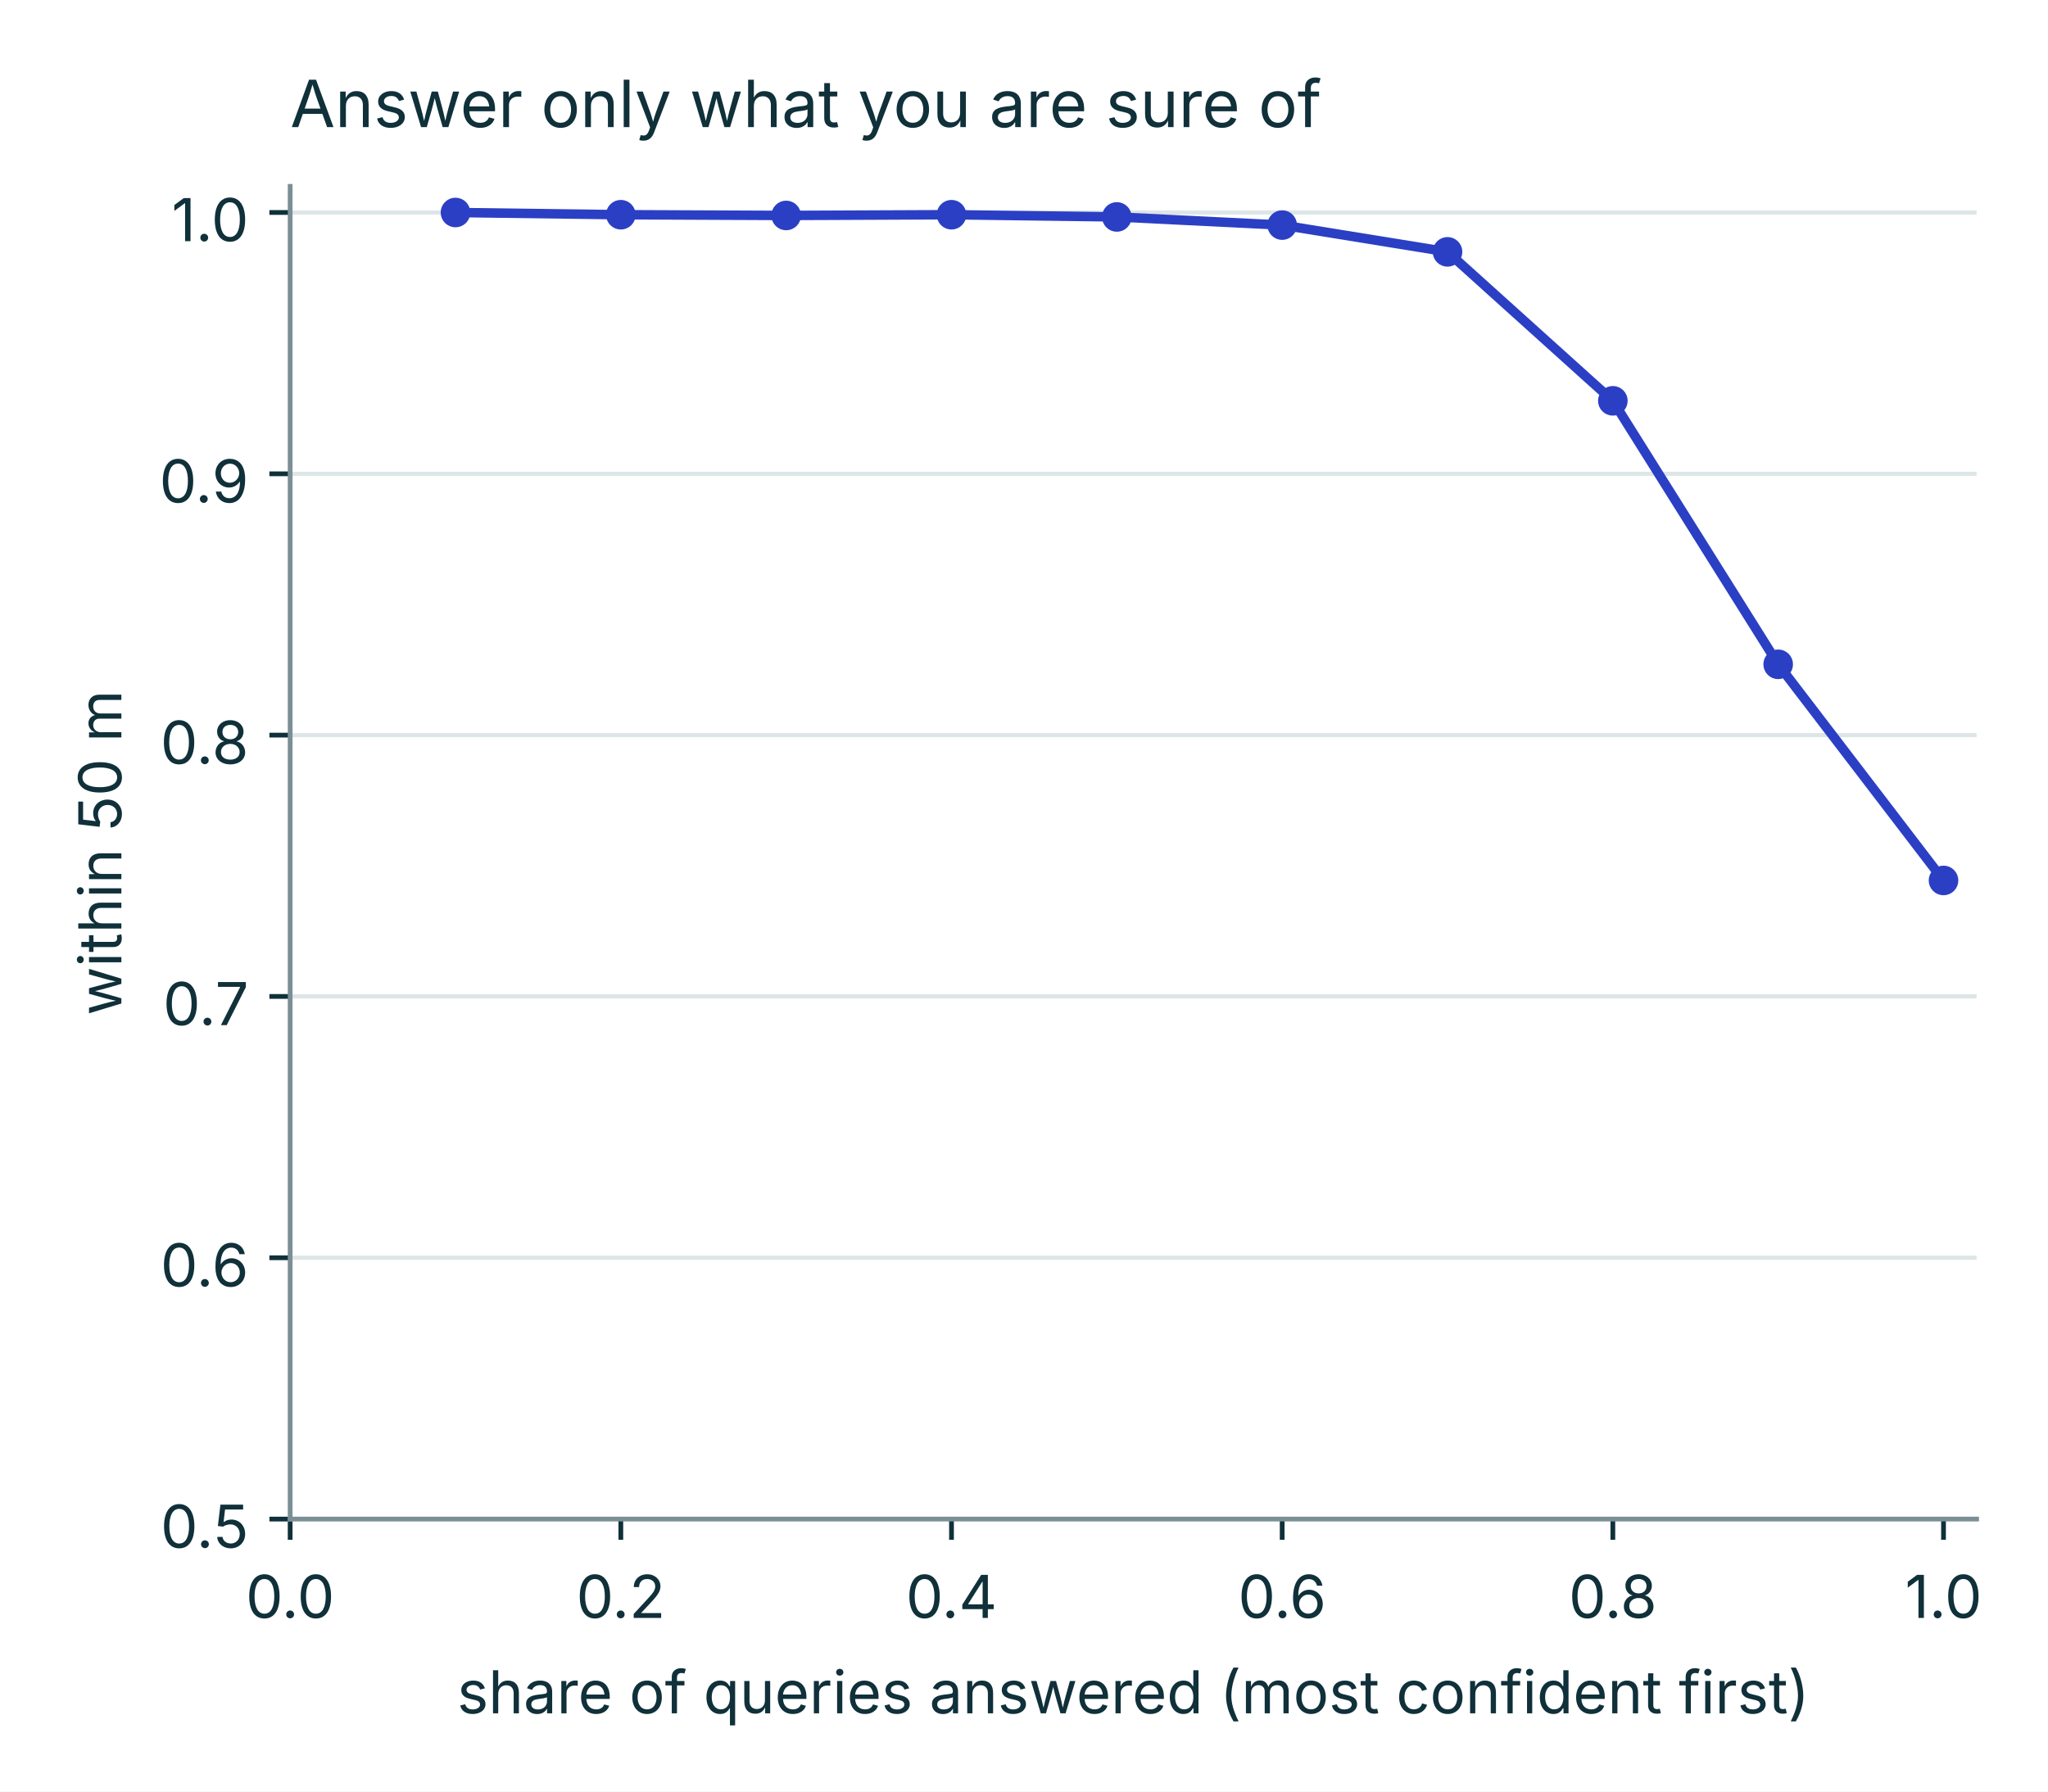
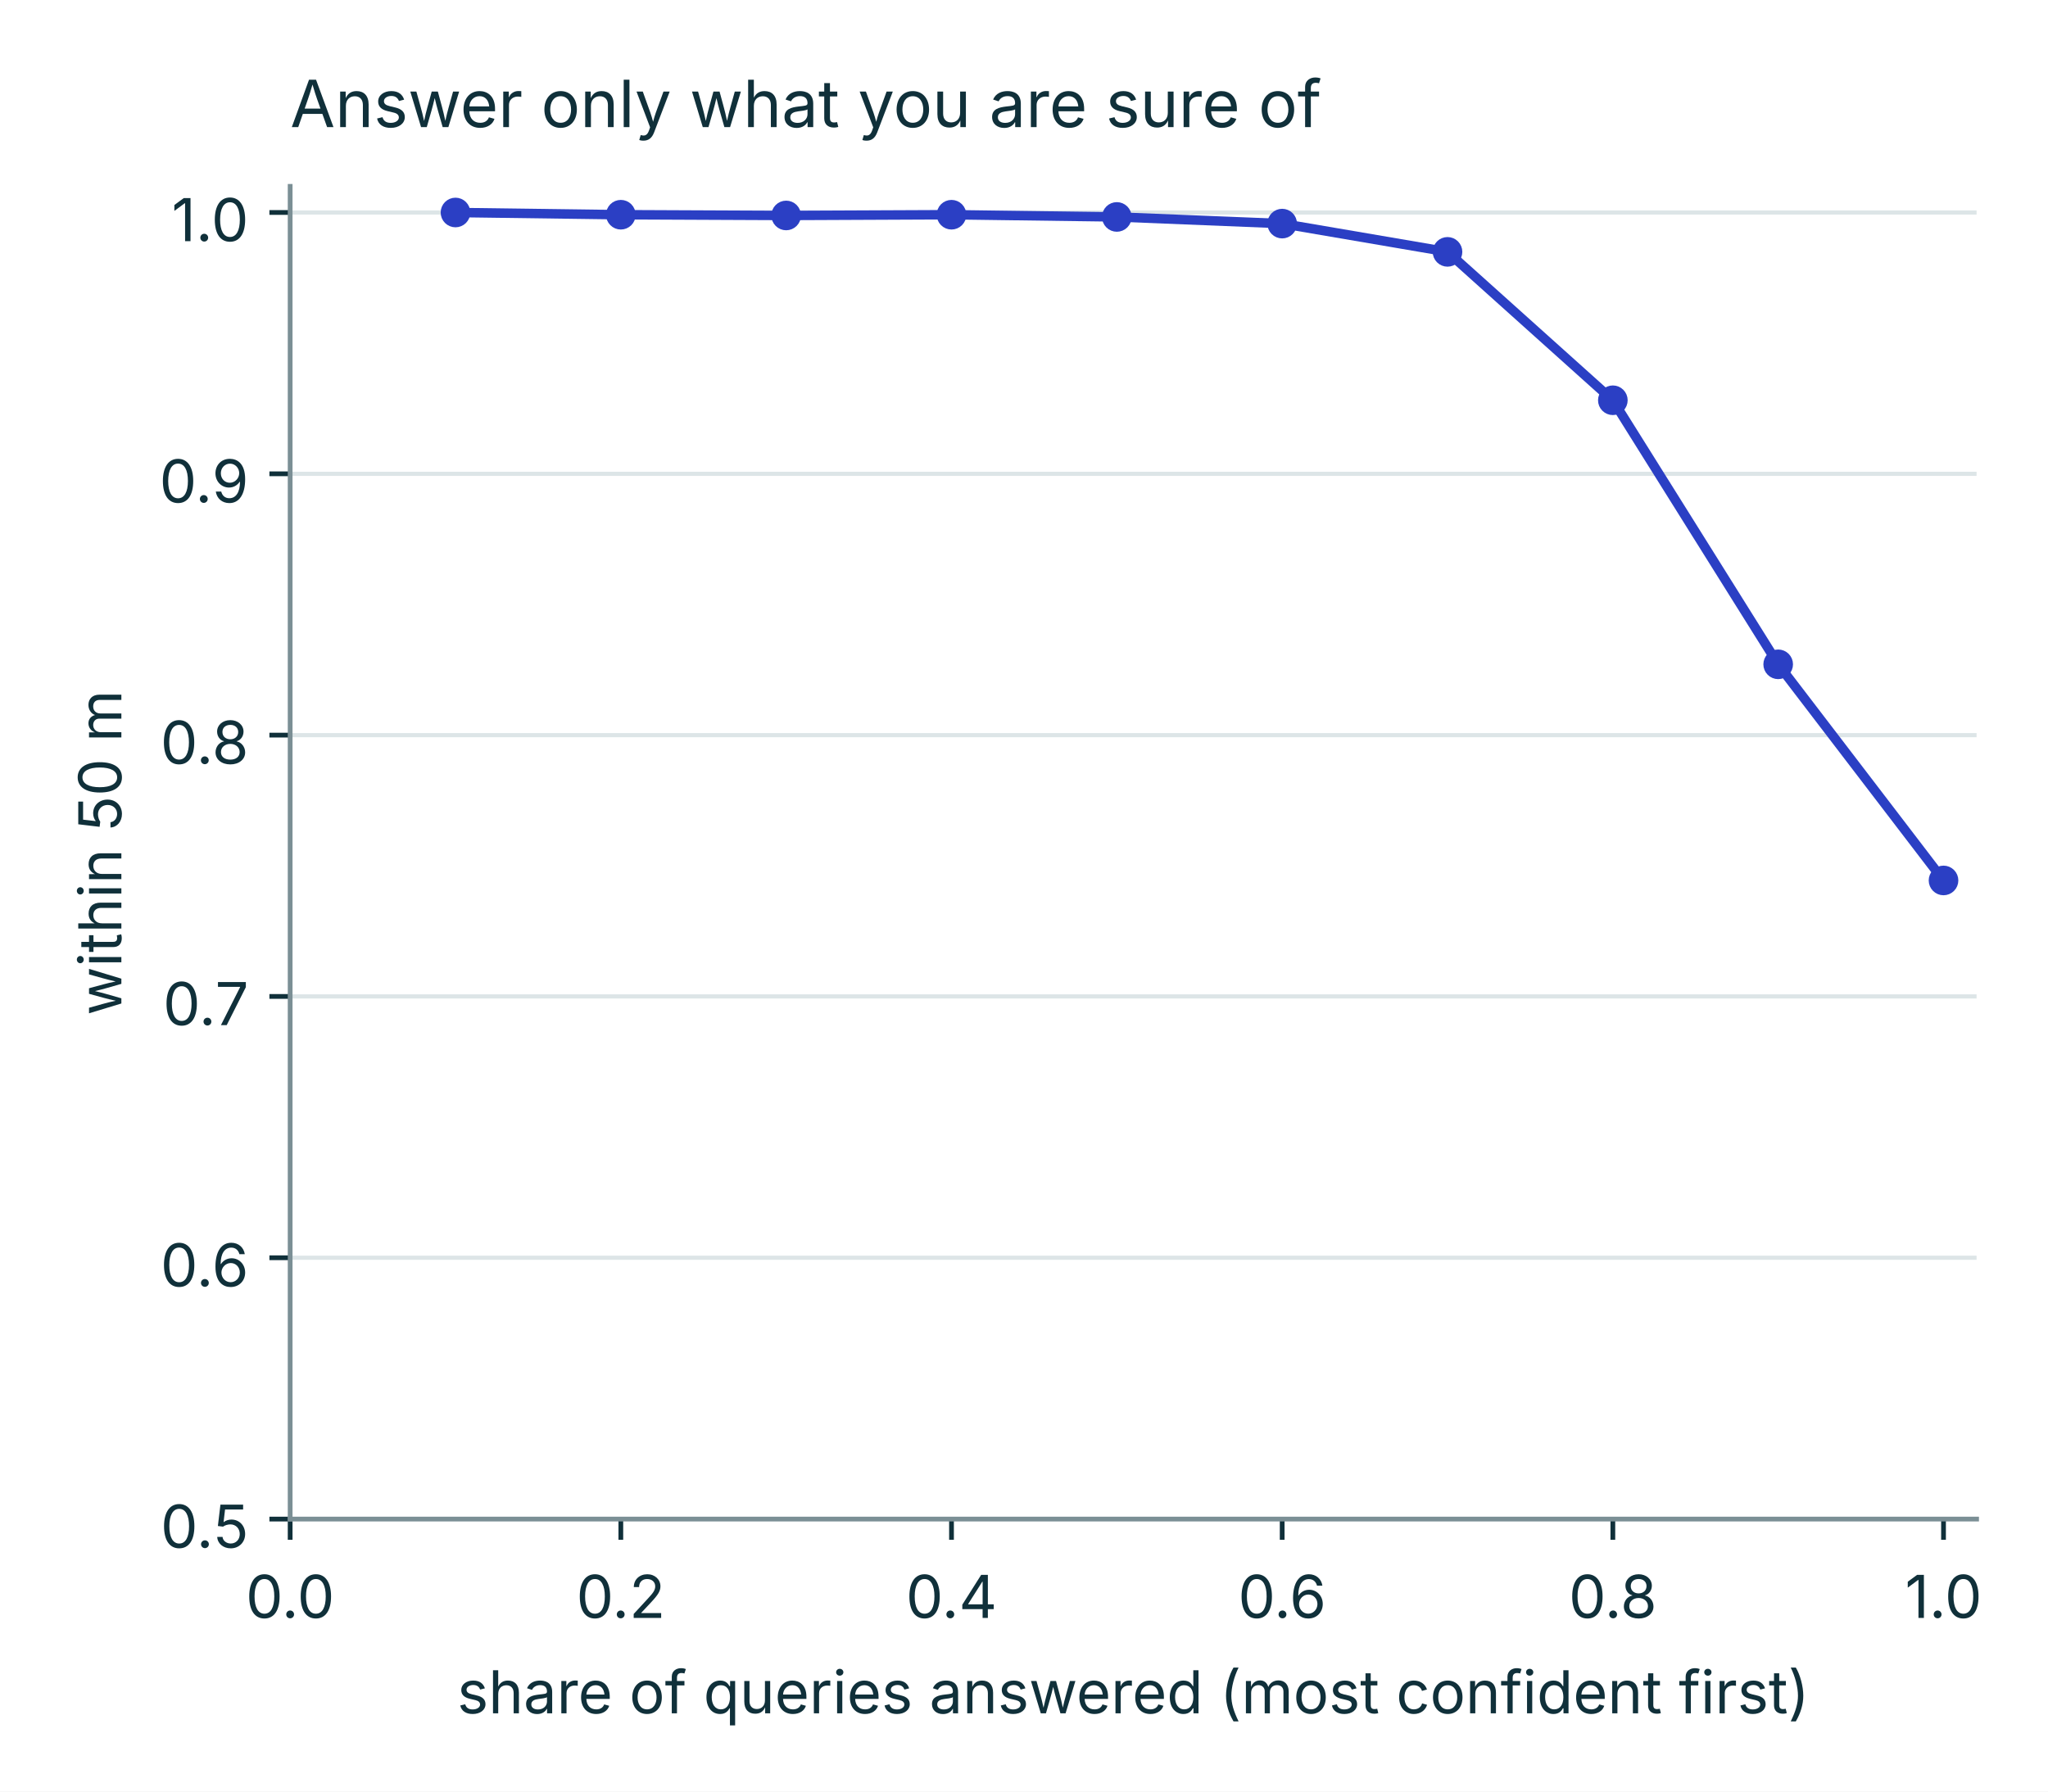
<svg xmlns="http://www.w3.org/2000/svg" xmlns:xlink="http://www.w3.org/1999/xlink" width="345.6pt" height="302.4pt" viewBox="0 0 345.6 302.4" version="1.1">
  <defs>
    <style type="text/css">*{stroke-linejoin: round; stroke-linecap: butt}</style>
  </defs>
  <g id="figure_1">
    <g id="patch_1">
      <path d="M 0 302.4  L 345.6 302.4  L 345.6 0  L 0 0  z " style="fill: #ffffff" />
    </g>
    <g id="axes_1">
      <g id="patch_2">
        <path d="M 48.963 256.401  L 333.549 256.401  L 333.549 31.456  L 48.963 31.456  z " style="fill: #ffffff" />
      </g>
      <g id="matplotlib.axis_1">
        <g id="xtick_1">
          <g id="line2d_1">
            <defs>
-               <path id="m49778db057" d="M 0 0  L 0 3.5  " style="stroke: #10303a; stroke-width: 0.8" />
+               <path id="mc2e35ddd1a" d="M 0 0  L 0 3.5  " style="stroke: #10303a; stroke-width: 0.8" />
            </defs>
            <g>
-               <use xlink:href="#m49778db057" x="48.963" y="256.401" style="fill: #10303a; stroke: #10303a; stroke-width: 0.8" />
+               <use xlink:href="#mc2e35ddd1a" x="48.963" y="256.401" style="fill: #10303a; stroke: #10303a; stroke-width: 0.8" />
            </g>
          </g>
          <g id="text_1">
            <g style="fill: #10303a" transform="translate(41.46648 273.0883) scale(0.1 -0.1)">
              <defs>
                <path id="Inter-Regular-53f" d="M 2019 -63  C 3059 -63 3656 809 3656 2325  C 3656 3834 3050 4719 2019 4719  C 988 4719 381 3834 381 2325  C 381 806 981 -63 2019 -63  z M 2019 456  C 1338 456 953 1144 953 2325  C 953 3509 1338 4203 2019 4203  C 2700 4203 3084 3513 3084 2325  C 3084 1144 2700 456 2019 456  z " transform="scale(0.015625)" />
                <path id="Inter-Regular-5e0" d="M 922 -41  C 1156 -41 1344 147 1344 381  C 1344 616 1156 803 922 803  C 688 803 500 616 500 381  C 500 147 688 -41 922 -41  z " transform="scale(0.015625)" />
              </defs>
              <use xlink:href="#Inter-Regular-53f" />
              <use xlink:href="#Inter-Regular-5e0" transform="translate(60.5625 0)" />
              <use xlink:href="#Inter-Regular-53f" transform="translate(86.84375 0)" />
            </g>
          </g>
        </g>
        <g id="xtick_2">
          <g id="line2d_2">
            <g>
-               <use xlink:href="#m49778db057" x="104.765" y="256.401" style="fill: #10303a; stroke: #10303a; stroke-width: 0.8" />
+               <use xlink:href="#mc2e35ddd1a" x="104.765" y="256.401" style="fill: #10303a; stroke: #10303a; stroke-width: 0.8" />
            </g>
          </g>
          <g id="text_2">
            <g style="fill: #10303a" transform="translate(97.24655 273.0883) scale(0.1 -0.1)">
              <defs>
                <path id="Inter-Regular-541" d="M 481 0  L 3447 0  L 3447 522  L 1300 522  L 1300 559  L 2319 1644  C 3141 2519 3369 2916 3369 3419  C 3369 4147 2778 4719 1947 4719  C 1119 4719 494 4159 494 3334  L 1063 3334  C 1063 3859 1400 4203 1931 4203  C 2428 4203 2806 3900 2806 3413  C 2806 2984 2544 2666 2028 2106  L 481 428  L 481 0  z " transform="scale(0.015625)" />
              </defs>
              <use xlink:href="#Inter-Regular-53f" />
              <use xlink:href="#Inter-Regular-5e0" transform="translate(60.5625 0)" />
              <use xlink:href="#Inter-Regular-541" transform="translate(89.375 0)" />
            </g>
          </g>
        </g>
        <g id="xtick_3">
          <g id="line2d_3">
            <g>
-               <use xlink:href="#m49778db057" x="160.566" y="256.401" style="fill: #10303a; stroke: #10303a; stroke-width: 0.8" />
+               <use xlink:href="#mc2e35ddd1a" x="160.566" y="256.401" style="fill: #10303a; stroke: #10303a; stroke-width: 0.8" />
            </g>
          </g>
          <g id="text_3">
            <g style="fill: #10303a" transform="translate(152.8672 273.0883) scale(0.1 -0.1)">
              <defs>
                <path id="Inter-Regular-544" d="M 375 947  L 2566 947  L 2566 0  L 3134 0  L 3134 947  L 3766 947  L 3766 1469  L 3134 1469  L 3134 4656  L 2413 4656  L 375 1431  L 375 947  z M 2569 1469  L 1009 1469  L 1009 1506  L 2531 3913  L 2569 3913  L 2569 1469  z " transform="scale(0.015625)" />
              </defs>
              <use xlink:href="#Inter-Regular-53f" />
              <use xlink:href="#Inter-Regular-5e0" transform="translate(60.5625 0)" />
              <use xlink:href="#Inter-Regular-544" transform="translate(89.375 0)" />
            </g>
          </g>
        </g>
        <g id="xtick_4">
          <g id="line2d_4">
            <g>
-               <use xlink:href="#m49778db057" x="216.367" y="256.401" style="fill: #10303a; stroke: #10303a; stroke-width: 0.8" />
+               <use xlink:href="#mc2e35ddd1a" x="216.367" y="256.401" style="fill: #10303a; stroke: #10303a; stroke-width: 0.8" />
            </g>
          </g>
          <g id="text_4">
            <g style="fill: #10303a" transform="translate(208.9239 273.0883) scale(0.1 -0.1)">
              <defs>
                <path id="Inter-Regular-547" d="M 2019 -63  C 2969 -63 3588 634 3588 1503  C 3588 2403 2925 3044 2128 3044  C 1644 3044 1231 2813 981 2425  L 944 2425  C 944 3544 1375 4194 2091 4194  C 2575 4194 2866 3888 2969 3484  L 3550 3484  C 3438 4216 2872 4719 2091 4719  C 1034 4719 381 3788 381 2150  C 381 434 1241 -63 2019 -63  z M 2019 459  C 1447 459 1028 947 1028 1497  C 1028 2041 1469 2528 2034 2528  C 2597 2528 3013 2072 3013 1503  C 3013 922 2578 459 2019 459  z " transform="scale(0.015625)" />
              </defs>
              <use xlink:href="#Inter-Regular-53f" />
              <use xlink:href="#Inter-Regular-5e0" transform="translate(60.5625 0)" />
              <use xlink:href="#Inter-Regular-547" transform="translate(86.84375 0)" />
            </g>
          </g>
        </g>
        <g id="xtick_5">
          <g id="line2d_5">
            <g>
-               <use xlink:href="#m49778db057" x="272.168" y="256.401" style="fill: #10303a; stroke: #10303a; stroke-width: 0.8" />
+               <use xlink:href="#mc2e35ddd1a" x="272.168" y="256.401" style="fill: #10303a; stroke: #10303a; stroke-width: 0.8" />
            </g>
          </g>
          <g id="text_5">
            <g style="fill: #10303a" transform="translate(264.7188 273.0883) scale(0.1 -0.1)">
              <defs>
                <path id="Inter-Regular-549" d="M 1978 -63  C 2916 -63 3578 478 3578 1238  C 3578 1825 3175 2325 2669 2419  L 2669 2444  C 3109 2559 3403 2988 3403 3481  C 3403 4191 2794 4719 1978 4719  C 1150 4719 550 4191 550 3481  C 550 2988 838 2559 1291 2444  L 1291 2419  C 769 2325 381 1825 381 1238  C 381 478 1031 -63 1978 -63  z M 1978 453  C 1350 453 966 775 966 1269  C 966 1784 1391 2153 1978 2153  C 2553 2153 2984 1784 2984 1269  C 2984 775 2594 453 1978 453  z M 1978 2650  C 1475 2650 1125 2966 1125 3438  C 1125 3903 1463 4206 1978 4206  C 2484 4206 2828 3903 2828 3438  C 2828 2966 2469 2650 1978 2650  z " transform="scale(0.015625)" />
              </defs>
              <use xlink:href="#Inter-Regular-53f" />
              <use xlink:href="#Inter-Regular-5e0" transform="translate(60.5625 0)" />
              <use xlink:href="#Inter-Regular-549" transform="translate(87.125 0)" />
            </g>
          </g>
        </g>
        <g id="xtick_6">
          <g id="line2d_6">
            <g>
-               <use xlink:href="#m49778db057" x="327.969" y="256.401" style="fill: #10303a; stroke: #10303a; stroke-width: 0.8" />
+               <use xlink:href="#mc2e35ddd1a" x="327.969" y="256.401" style="fill: #10303a; stroke: #10303a; stroke-width: 0.8" />
            </g>
          </g>
          <g id="text_6">
            <g style="fill: #10303a" transform="translate(321.4668 273.0883) scale(0.1 -0.1)">
              <defs>
                <path id="Inter-Regular-540" d="M 2041 4656  L 1313 4656  L 300 3909  L 300 3272  L 1425 4106  L 1456 4106  L 1456 0  L 2041 0  L 2041 4656  z " transform="scale(0.015625)" />
              </defs>
              <use xlink:href="#Inter-Regular-540" />
              <use xlink:href="#Inter-Regular-5e0" transform="translate(40.67188 0)" />
              <use xlink:href="#Inter-Regular-53f" transform="translate(66.95312 0)" />
            </g>
          </g>
        </g>
        <g id="text_7">
          <g style="fill: #10303a" transform="translate(77.14616 289.1879) scale(0.1 -0.1)">
            <defs>
              <path id="Inter-Regular-369" d="M 1681 -75  C 2500 -75 3059 372 3059 984  C 3059 1463 2763 1778 2128 1928  L 1600 2053  C 1191 2150 1013 2294 1013 2553  C 1013 2844 1325 3059 1741 3059  C 2191 3059 2388 2816 2484 2566  L 2994 2697  C 2834 3188 2456 3538 1738 3538  C 994 3538 444 3119 444 2519  C 444 2028 747 1716 1381 1566  L 1963 1428  C 2306 1347 2475 1188 2475 947  C 2475 659 2163 419 1675 419  C 1256 419 972 591 872 975  L 338 847  C 463 244 963 -75 1681 -75  z " transform="scale(0.015625)" />
              <path id="Inter-Regular-29f" d="M 1056 2094  C 1056 2691 1434 3031 1938 3031  C 2425 3031 2725 2709 2725 2172  L 2725 0  L 3291 0  L 3291 2219  C 3291 3103 2813 3538 2106 3538  C 1650 3538 1284 3353 1056 2888  L 1056 4656  L 494 4656  L 494 0  L 1056 0  L 1056 2094  z " transform="scale(0.015625)" />
              <path id="Inter-Regular-1fc" d="M 1472 -81  C 2063 -81 2391 228 2509 475  L 2547 475  L 2547 0  L 3100 0  L 3100 2303  C 3100 3394 2259 3538 1791 3538  C 1250 3538 650 3344 381 2709  L 922 2531  C 1031 2775 1303 3044 1806 3044  C 2291 3044 2538 2794 2538 2359  L 2538 2341  C 2538 2081 2263 2100 1641 2022  C 994 1941 281 1794 281 994  C 281 306 809 -81 1472 -81  z M 1569 416  C 1150 416 847 603 847 966  C 847 1363 1206 1494 1616 1547  C 1831 1575 2444 1638 2538 1747  L 2538 1263  C 2538 834 2191 416 1569 416  z " transform="scale(0.015625)" />
              <path id="Inter-Regular-356" d="M 494 0  L 1056 0  L 1056 2188  C 1056 2659 1425 3000 1928 3000  C 2078 3000 2231 2975 2266 2969  L 2266 3534  C 2200 3538 2063 3544 1981 3544  C 1566 3544 1203 3309 1075 2956  L 1038 2956  L 1038 3494  L 494 3494  L 494 0  z " transform="scale(0.015625)" />
              <path id="Inter-Regular-267" d="M 1963 -75  C 2678 -75 3200 284 3363 813  L 2819 963  C 2688 606 2378 425 1966 425  C 1347 425 922 825 894 1556  L 3419 1556  L 3419 1791  C 3419 3081 2638 3538 1897 3538  C 944 3538 325 2791 325 1719  C 325 644 950 -75 1963 -75  z M 897 2031  C 931 2566 1297 3038 1897 3038  C 2472 3038 2794 2625 2847 2031  L 897 2031  z " transform="scale(0.015625)" />
              <path id="Inter-Regular-6eb" transform="scale(0.015625)" />
              <path id="Inter-Regular-318" d="M 1916 -75  C 2869 -75 3513 647 3513 1725  C 3513 2819 2869 3538 1916 3538  C 966 3538 325 2819 325 1725  C 325 647 966 -75 1916 -75  z M 1916 428  C 1219 428 897 1038 897 1725  C 897 2422 1219 3034 1916 3034  C 2622 3034 2944 2419 2944 1725  C 2944 1038 2622 428 1916 428  z " transform="scale(0.015625)" />
              <path id="Inter-Regular-288" d="M 2119 3494  L 1313 3494  L 1313 3834  C 1313 4172 1463 4353 1809 4353  C 1966 4353 2053 4319 2113 4300  L 2269 4781  C 2184 4819 2009 4875 1744 4875  C 1234 4875 750 4566 750 3959  L 750 3494  L 63 3494  L 63 3013  L 750 3013  L 750 0  L 1313 0  L 1313 3013  L 2119 3013  L 2119 3494  z " transform="scale(0.015625)" />
              <path id="Inter-Regular-353" d="M 3425 -1306  L 3425 3494  L 2881 3494  L 2881 2934  L 2819 2934  C 2703 3119 2488 3538 1806 3538  C 934 3538 325 2844 325 1738  C 325 625 931 -75 1803 -75  C 2469 -75 2703 347 2819 541  L 2863 541  L 2863 -1306  L 3425 -1306  z M 1888 428  C 1234 428 897 1009 897 1744  C 897 2469 1225 3034 1888 3034  C 2531 3034 2869 2516 2869 1744  C 2869 966 2522 428 1888 428  z " transform="scale(0.015625)" />
              <path id="Inter-Regular-395" d="M 1678 -44  C 2138 -44 2519 144 2747 653  L 2747 0  L 3291 0  L 3291 3494  L 2725 3494  L 2725 1400  C 2725 803 2347 463 1847 463  C 1359 463 1056 784 1056 1322  L 1056 3494  L 494 3494  L 494 1275  C 494 391 972 -44 1678 -44  z " transform="scale(0.015625)" />
              <path id="Inter-Regular-2b2" d="M 494 0  L 1056 0  L 1056 3494  L 494 3494  L 494 0  z M 778 4066  C 994 4066 1172 4231 1172 4438  C 1172 4644 994 4809 778 4809  C 566 4809 388 4644 388 4438  C 388 4231 566 4066 778 4066  z " transform="scale(0.015625)" />
              <path id="Inter-Regular-307" d="M 1056 2094  C 1056 2691 1434 3031 1938 3031  C 2425 3031 2725 2709 2725 2172  L 2725 0  L 3288 0  L 3288 2219  C 3288 3103 2813 3538 2106 3538  C 1638 3538 1263 3341 1038 2847  L 1034 3494  L 494 3494  L 494 0  L 1056 0  L 1056 2094  z " transform="scale(0.015625)" />
              <path id="Inter-Regular-3da" d="M 1278 0  L 1838 0  L 2291 1581  C 2403 1972 2513 2409 2619 2853  C 2725 2406 2831 1981 2947 1581  L 3400 0  L 3959 0  L 5019 3494  L 4422 3494  L 3997 1969  C 3891 1588 3775 1147 3659 613  C 3550 1153 3438 1597 3338 1969  L 2925 3494  L 2325 3494  L 1906 1969  C 1800 1581 1688 1134 1575 603  C 1459 1159 1341 1603 1241 1969  L 816 3494  L 219 3494  L 1278 0  z " transform="scale(0.015625)" />
              <path id="Inter-Regular-256" d="M 1803 -75  C 2469 -75 2703 347 2819 541  L 2881 541  L 2881 0  L 3425 0  L 3425 4656  L 2863 4656  L 2863 2934  L 2819 2934  C 2703 3119 2488 3538 1806 3538  C 934 3538 325 2844 325 1738  C 325 625 931 -75 1803 -75  z M 1888 428  C 1234 428 897 1009 897 1744  C 897 2469 1225 3034 1888 3034  C 2531 3034 2869 2516 2869 1744  C 2869 966 2522 428 1888 428  z " transform="scale(0.015625)" />
              <path id="Inter-Regular-59f" d="M 681 1897  C 681 984 956 31 1488 -872  L 2034 -872  C 1497 238 1253 1069 1253 1897  C 1253 2809 1550 3956 2034 4941  L 1488 4941  C 1019 4169 681 2913 681 1897  z " transform="scale(0.015625)" />
              <path id="Inter-Regular-300" d="M 494 0  L 1056 0  L 1056 2200  C 1056 2756 1428 3044 1838 3044  C 2231 3044 2522 2784 2522 2397  L 2522 0  L 3084 0  L 3084 2281  C 3084 2722 3372 3044 3844 3044  C 4219 3044 4547 2844 4547 2341  L 4547 0  L 5113 0  L 5113 2356  C 5113 3166 4619 3556 4013 3556  C 3506 3556 3078 3284 2913 2844  C 2788 3275 2481 3556 2022 3556  C 1609 3556 1216 3325 1044 2853  L 1041 3494  L 494 3494  L 494 0  z " transform="scale(0.015625)" />
              <path id="Inter-Regular-37b" d="M 1869 3494  L 1150 3494  L 1150 4325  L 588 4325  L 588 3494  L 63 3494  L 63 3013  L 588 3013  L 588 863  C 588 291 944 -44 1547 -44  C 1691 -44 1850 -22 1966 19  L 1850 494  C 1756 475 1634 456 1563 456  C 1266 456 1150 594 1150 906  L 1150 3013  L 1869 3013  L 1869 3494  z " transform="scale(0.015625)" />
              <path id="Inter-Regular-24b" d="M 1916 -75  C 2600 -75 3156 297 3344 919  L 2806 1072  C 2703 694 2384 428 1916 428  C 1219 428 897 1038 897 1725  C 897 2422 1219 3034 1916 3034  C 2375 3034 2688 2778 2791 2419  L 3331 2572  C 3141 3181 2591 3538 1916 3538  C 966 3538 325 2819 325 1725  C 325 647 966 -75 1916 -75  z " transform="scale(0.015625)" />
              <path id="Inter-Regular-5a0" d="M 300 -872  L 847 -872  C 1369 16 1653 969 1653 1897  C 1653 2909 1316 4172 847 4941  L 300 4941  C 784 3956 1081 2809 1081 1897  C 1081 1094 853 269 300 -872  z " transform="scale(0.015625)" />
            </defs>
            <use xlink:href="#Inter-Regular-369" />
            <use xlink:href="#Inter-Regular-29f" transform="translate(52.78125 0)" />
            <use xlink:href="#Inter-Regular-1fc" transform="translate(111.9062 0)" />
            <use xlink:href="#Inter-Regular-356" transform="translate(168.0625 0)" />
            <use xlink:href="#Inter-Regular-267" transform="translate(204.0469 0)" />
            <use xlink:href="#Inter-Regular-6eb" transform="translate(262.3438 0)" />
            <use xlink:href="#Inter-Regular-318" transform="translate(290.4688 0)" />
            <use xlink:href="#Inter-Regular-288" transform="translate(350.4375 0)" />
            <use xlink:href="#Inter-Regular-6eb" transform="translate(387.4531 0)" />
            <use xlink:href="#Inter-Regular-353" transform="translate(415.5781 0)" />
            <use xlink:href="#Inter-Regular-395" transform="translate(476.8125 0)" />
            <use xlink:href="#Inter-Regular-267" transform="translate(535.9375 0)" />
            <use xlink:href="#Inter-Regular-356" transform="translate(594.2344 0)" />
            <use xlink:href="#Inter-Regular-2b2" transform="translate(633.4375 0)" />
            <use xlink:href="#Inter-Regular-267" transform="translate(657.6562 0)" />
            <use xlink:href="#Inter-Regular-369" transform="translate(715.9531 0)" />
            <use xlink:href="#Inter-Regular-6eb" transform="translate(768.7344 0)" />
            <use xlink:href="#Inter-Regular-1fc" transform="translate(796.8594 0)" />
            <use xlink:href="#Inter-Regular-307" transform="translate(853.0156 0)" />
            <use xlink:href="#Inter-Regular-369" transform="translate(912.0938 0)" />
            <use xlink:href="#Inter-Regular-3da" transform="translate(964.875 0)" />
            <use xlink:href="#Inter-Regular-267" transform="translate(1044.906 0)" />
            <use xlink:href="#Inter-Regular-356" transform="translate(1103.203 0)" />
            <use xlink:href="#Inter-Regular-267" transform="translate(1139.188 0)" />
            <use xlink:href="#Inter-Regular-256" transform="translate(1197.484 0)" />
            <use xlink:href="#Inter-Regular-6eb" transform="translate(1258.719 0)" />
            <use xlink:href="#Inter-Regular-59f" transform="translate(1286.844 0)" />
            <use xlink:href="#Inter-Regular-300" transform="translate(1323.312 0)" />
            <use xlink:href="#Inter-Regular-318" transform="translate(1410.906 0)" />
            <use xlink:href="#Inter-Regular-369" transform="translate(1470.875 0)" />
            <use xlink:href="#Inter-Regular-37b" transform="translate(1523.656 0)" />
            <use xlink:href="#Inter-Regular-6eb" transform="translate(1556.375 0)" />
            <use xlink:href="#Inter-Regular-24b" transform="translate(1584.5 0)" />
            <use xlink:href="#Inter-Regular-318" transform="translate(1641.625 0)" />
            <use xlink:href="#Inter-Regular-307" transform="translate(1701.594 0)" />
            <use xlink:href="#Inter-Regular-288" transform="translate(1760.672 0)" />
            <use xlink:href="#Inter-Regular-2b2" transform="translate(1797.688 0)" />
            <use xlink:href="#Inter-Regular-256" transform="translate(1821.906 0)" />
            <use xlink:href="#Inter-Regular-267" transform="translate(1883.141 0)" />
            <use xlink:href="#Inter-Regular-307" transform="translate(1941.438 0)" />
            <use xlink:href="#Inter-Regular-37b" transform="translate(2000.516 0)" />
            <use xlink:href="#Inter-Regular-6eb" transform="translate(2033.234 0)" />
            <use xlink:href="#Inter-Regular-288" transform="translate(2061.359 0)" />
            <use xlink:href="#Inter-Regular-2b2" transform="translate(2098.375 0)" />
            <use xlink:href="#Inter-Regular-356" transform="translate(2122.594 0)" />
            <use xlink:href="#Inter-Regular-369" transform="translate(2160.234 0)" />
            <use xlink:href="#Inter-Regular-37b" transform="translate(2213.016 0)" />
            <use xlink:href="#Inter-Regular-5a0" transform="translate(2245.734 0)" />
          </g>
        </g>
      </g>
      <g id="matplotlib.axis_2">
        <g id="ytick_1">
          <g id="line2d_7">
-             <path d="M 48.963 256.401  L 333.549 256.401  " clip-path="url(#p08b2daff31)" style="fill: none; stroke: #dde5e7; stroke-width: 0.7; stroke-linecap: square" />
+             <path d="M 48.963 256.401  L 333.549 256.401  " clip-path="url(#p68438b5b7d)" style="fill: none; stroke: #dde5e7; stroke-width: 0.7; stroke-linecap: square" />
          </g>
          <g id="line2d_8">
            <defs>
-               <path id="mad48c2a3e2" d="M 0 0  L -3.5 0  " style="stroke: #10303a; stroke-width: 0.8" />
+               <path id="m9b26beac97" d="M 0 0  L -3.5 0  " style="stroke: #10303a; stroke-width: 0.8" />
            </defs>
            <g>
-               <use xlink:href="#mad48c2a3e2" x="48.963" y="256.401" style="fill: #10303a; stroke: #10303a; stroke-width: 0.8" />
+               <use xlink:href="#m9b26beac97" x="48.963" y="256.401" style="fill: #10303a; stroke: #10303a; stroke-width: 0.8" />
            </g>
          </g>
          <g id="text_8">
            <g style="fill: #10303a" transform="translate(27.08836 261.2445) scale(0.1 -0.1)">
              <defs>
                <path id="Inter-Regular-545" d="M 1956 -63  C 2853 -63 3509 594 3509 1488  C 3509 2388 2881 3047 2028 3047  C 1706 3047 1397 2934 1206 2775  L 1181 2775  L 1341 4134  L 3291 4134  L 3291 4656  L 841 4656  L 566 2350  L 1122 2281  C 1306 2422 1631 2525 1919 2525  C 2503 2525 2928 2078 2928 1478  C 2928 888 2519 459 1956 459  C 1488 459 1106 759 1069 1175  L 494 1175  C 525 463 1138 -63 1956 -63  z " transform="scale(0.015625)" />
              </defs>
              <use xlink:href="#Inter-Regular-53f" />
              <use xlink:href="#Inter-Regular-5e0" transform="translate(60.5625 0)" />
              <use xlink:href="#Inter-Regular-545" transform="translate(87.95312 0)" />
            </g>
          </g>
        </g>
        <g id="ytick_2">
          <g id="line2d_9">
-             <path d="M 48.963 212.294  L 333.549 212.294  " clip-path="url(#p08b2daff31)" style="fill: none; stroke: #dde5e7; stroke-width: 0.7; stroke-linecap: square" />
+             <path d="M 48.963 212.294  L 333.549 212.294  " clip-path="url(#p68438b5b7d)" style="fill: none; stroke: #dde5e7; stroke-width: 0.7; stroke-linecap: square" />
          </g>
          <g id="line2d_10">
            <g>
-               <use xlink:href="#mad48c2a3e2" x="48.963" y="212.294" style="fill: #10303a; stroke: #10303a; stroke-width: 0.8" />
+               <use xlink:href="#m9b26beac97" x="48.963" y="212.294" style="fill: #10303a; stroke: #10303a; stroke-width: 0.8" />
            </g>
          </g>
          <g id="text_9">
            <g style="fill: #10303a" transform="translate(27.07742 217.1378) scale(0.1 -0.1)">
              <use xlink:href="#Inter-Regular-53f" />
              <use xlink:href="#Inter-Regular-5e0" transform="translate(60.5625 0)" />
              <use xlink:href="#Inter-Regular-547" transform="translate(86.84375 0)" />
            </g>
          </g>
        </g>
        <g id="ytick_3">
          <g id="line2d_11">
-             <path d="M 48.963 168.187  L 333.549 168.187  " clip-path="url(#p08b2daff31)" style="fill: none; stroke: #dde5e7; stroke-width: 0.7; stroke-linecap: square" />
+             <path d="M 48.963 168.187  L 333.549 168.187  " clip-path="url(#p68438b5b7d)" style="fill: none; stroke: #dde5e7; stroke-width: 0.7; stroke-linecap: square" />
          </g>
          <g id="line2d_12">
            <g>
-               <use xlink:href="#mad48c2a3e2" x="48.963" y="168.187" style="fill: #10303a; stroke: #10303a; stroke-width: 0.8" />
+               <use xlink:href="#m9b26beac97" x="48.963" y="168.187" style="fill: #10303a; stroke: #10303a; stroke-width: 0.8" />
            </g>
          </g>
          <g id="text_10">
            <g style="fill: #10303a" transform="translate(27.50867 173.031) scale(0.1 -0.1)">
              <defs>
                <path id="Inter-Regular-548" d="M 625 0  L 1250 0  L 3316 4103  L 3316 4656  L 306 4656  L 306 4134  L 2694 4134  L 2694 4097  L 625 0  z " transform="scale(0.015625)" />
              </defs>
              <use xlink:href="#Inter-Regular-53f" />
              <use xlink:href="#Inter-Regular-5e0" transform="translate(60.5625 0)" />
              <use xlink:href="#Inter-Regular-548" transform="translate(87.95312 0)" />
            </g>
          </g>
        </g>
        <g id="ytick_4">
          <g id="line2d_13">
-             <path d="M 48.963 124.08  L 333.549 124.08  " clip-path="url(#p08b2daff31)" style="fill: none; stroke: #dde5e7; stroke-width: 0.7; stroke-linecap: square" />
+             <path d="M 48.963 124.08  L 333.549 124.08  " clip-path="url(#p68438b5b7d)" style="fill: none; stroke: #dde5e7; stroke-width: 0.7; stroke-linecap: square" />
          </g>
          <g id="line2d_14">
            <g>
-               <use xlink:href="#mad48c2a3e2" x="48.963" y="124.08" style="fill: #10303a; stroke: #10303a; stroke-width: 0.8" />
+               <use xlink:href="#m9b26beac97" x="48.963" y="124.08" style="fill: #10303a; stroke: #10303a; stroke-width: 0.8" />
            </g>
          </g>
          <g id="text_11">
            <g style="fill: #10303a" transform="translate(27.06492 128.9242) scale(0.1 -0.1)">
              <use xlink:href="#Inter-Regular-53f" />
              <use xlink:href="#Inter-Regular-5e0" transform="translate(60.5625 0)" />
              <use xlink:href="#Inter-Regular-549" transform="translate(87.125 0)" />
            </g>
          </g>
        </g>
        <g id="ytick_5">
          <g id="line2d_15">
-             <path d="M 48.963 79.974  L 333.549 79.974  " clip-path="url(#p08b2daff31)" style="fill: none; stroke: #dde5e7; stroke-width: 0.7; stroke-linecap: square" />
+             <path d="M 48.963 79.974  L 333.549 79.974  " clip-path="url(#p68438b5b7d)" style="fill: none; stroke: #dde5e7; stroke-width: 0.7; stroke-linecap: square" />
          </g>
          <g id="line2d_16">
            <g>
-               <use xlink:href="#mad48c2a3e2" x="48.963" y="79.974" style="fill: #10303a; stroke: #10303a; stroke-width: 0.8" />
+               <use xlink:href="#m9b26beac97" x="48.963" y="79.974" style="fill: #10303a; stroke: #10303a; stroke-width: 0.8" />
            </g>
          </g>
          <g id="text_12">
            <g style="fill: #10303a" transform="translate(26.89305 84.81745) scale(0.1 -0.1)">
              <defs>
                <path id="Inter-Regular-54a" d="M 1884 -63  C 2938 -63 3588 866 3588 2513  C 3588 4225 2728 4706 1963 4719  C 1006 4734 381 4025 381 3156  C 381 2259 1044 1616 1847 1616  C 2334 1616 2744 1856 2994 2238  L 3031 2238  C 3031 1109 2594 463 1884 463  C 1394 463 1103 772 1006 1184  L 419 1184  C 528 441 1094 -63 1884 -63  z M 1934 2134  C 1372 2134 963 2588 963 3159  C 963 3734 1391 4197 1953 4197  C 2525 4197 2947 3706 2947 3172  C 2947 2625 2500 2134 1934 2134  z " transform="scale(0.015625)" />
              </defs>
              <use xlink:href="#Inter-Regular-53f" />
              <use xlink:href="#Inter-Regular-5e0" transform="translate(60.5625 0)" />
              <use xlink:href="#Inter-Regular-54a" transform="translate(88.6875 0)" />
            </g>
          </g>
        </g>
        <g id="ytick_6">
          <g id="line2d_17">
-             <path d="M 48.963 35.867  L 333.549 35.867  " clip-path="url(#p08b2daff31)" style="fill: none; stroke: #dde5e7; stroke-width: 0.7; stroke-linecap: square" />
+             <path d="M 48.963 35.867  L 333.549 35.867  " clip-path="url(#p68438b5b7d)" style="fill: none; stroke: #dde5e7; stroke-width: 0.7; stroke-linecap: square" />
          </g>
          <g id="line2d_18">
            <g>
-               <use xlink:href="#mad48c2a3e2" x="48.963" y="35.867" style="fill: #10303a; stroke: #10303a; stroke-width: 0.8" />
+               <use xlink:href="#m9b26beac97" x="48.963" y="35.867" style="fill: #10303a; stroke: #10303a; stroke-width: 0.8" />
            </g>
          </g>
          <g id="text_13">
            <g style="fill: #10303a" transform="translate(28.95867 40.71068) scale(0.1 -0.1)">
              <use xlink:href="#Inter-Regular-540" />
              <use xlink:href="#Inter-Regular-5e0" transform="translate(40.67188 0)" />
              <use xlink:href="#Inter-Regular-53f" transform="translate(66.95312 0)" />
            </g>
          </g>
        </g>
        <g id="text_14">
          <g style="fill: #10303a" transform="translate(20.48094 171.3754) rotate(-90) scale(0.1 -0.1)">
            <use xlink:href="#Inter-Regular-3da" />
            <use xlink:href="#Inter-Regular-2b2" transform="translate(81.84375 0)" />
            <use xlink:href="#Inter-Regular-37b" transform="translate(106.0625 0)" />
            <use xlink:href="#Inter-Regular-29f" transform="translate(138.7812 0)" />
            <use xlink:href="#Inter-Regular-2b2" transform="translate(197.9062 0)" />
            <use xlink:href="#Inter-Regular-307" transform="translate(222.125 0)" />
            <use xlink:href="#Inter-Regular-6eb" transform="translate(281.2031 0)" />
            <use xlink:href="#Inter-Regular-545" transform="translate(309.3281 0)" />
            <use xlink:href="#Inter-Regular-53f" transform="translate(370.125 0)" />
            <use xlink:href="#Inter-Regular-6eb" transform="translate(433.2188 0)" />
            <use xlink:href="#Inter-Regular-300" transform="translate(461.3438 0)" />
          </g>
        </g>
      </g>
      <g id="line2d_19">
-         <path d="M 76.864 35.867  L 104.765 36.242  L 132.665 36.367  L 160.566 36.242  L 188.466 36.617  L 216.367 37.992  L 244.267 42.511  L 272.168 67.653  L 300.069 112.129  L 327.969 148.609  " clip-path="url(#p08b2daff31)" style="fill: none; stroke: #2b3fc4; stroke-width: 1.6; stroke-linecap: square" />
+         <path d="M 76.864 35.867  L 104.765 36.242  L 132.665 36.367  L 160.566 36.242  L 188.466 36.617  L 216.367 37.742  L 244.267 42.511  L 272.168 67.559  L 300.069 112.129  L 327.969 148.609  " clip-path="url(#p68438b5b7d)" style="fill: none; stroke: #2b3fc4; stroke-width: 1.6; stroke-linecap: square" />
        <defs>
-           <path id="m97d215dc57" d="M 0 2  C 0.53 2 1.039 1.789 1.414 1.414  C 1.789 1.039 2 0.53 2 0  C 2 -0.53 1.789 -1.039 1.414 -1.414  C 1.039 -1.789 0.53 -2 0 -2  C -0.53 -2 -1.039 -1.789 -1.414 -1.414  C -1.789 -1.039 -2 -0.53 -2 0  C -2 0.53 -1.789 1.039 -1.414 1.414  C -1.039 1.789 -0.53 2 0 2  z " style="stroke: #2b3fc4" />
+           <path id="mba1229b1d1" d="M 0 2  C 0.53 2 1.039 1.789 1.414 1.414  C 1.789 1.039 2 0.53 2 0  C 2 -0.53 1.789 -1.039 1.414 -1.414  C 1.039 -1.789 0.53 -2 0 -2  C -0.53 -2 -1.039 -1.789 -1.414 -1.414  C -1.789 -1.039 -2 -0.53 -2 0  C -2 0.53 -1.789 1.039 -1.414 1.414  C -1.039 1.789 -0.53 2 0 2  z " style="stroke: #2b3fc4" />
        </defs>
-         <g clip-path="url(#p08b2daff31)">
-           <use xlink:href="#m97d215dc57" x="76.864" y="35.867" style="fill: #2b3fc4; stroke: #2b3fc4" />
-           <use xlink:href="#m97d215dc57" x="104.765" y="36.242" style="fill: #2b3fc4; stroke: #2b3fc4" />
-           <use xlink:href="#m97d215dc57" x="132.665" y="36.367" style="fill: #2b3fc4; stroke: #2b3fc4" />
-           <use xlink:href="#m97d215dc57" x="160.566" y="36.242" style="fill: #2b3fc4; stroke: #2b3fc4" />
-           <use xlink:href="#m97d215dc57" x="188.466" y="36.617" style="fill: #2b3fc4; stroke: #2b3fc4" />
-           <use xlink:href="#m97d215dc57" x="216.367" y="37.992" style="fill: #2b3fc4; stroke: #2b3fc4" />
-           <use xlink:href="#m97d215dc57" x="244.267" y="42.511" style="fill: #2b3fc4; stroke: #2b3fc4" />
-           <use xlink:href="#m97d215dc57" x="272.168" y="67.653" style="fill: #2b3fc4; stroke: #2b3fc4" />
-           <use xlink:href="#m97d215dc57" x="300.069" y="112.129" style="fill: #2b3fc4; stroke: #2b3fc4" />
-           <use xlink:href="#m97d215dc57" x="327.969" y="148.609" style="fill: #2b3fc4; stroke: #2b3fc4" />
+         <g clip-path="url(#p68438b5b7d)">
+           <use xlink:href="#mba1229b1d1" x="76.864" y="35.867" style="fill: #2b3fc4; stroke: #2b3fc4" />
+           <use xlink:href="#mba1229b1d1" x="104.765" y="36.242" style="fill: #2b3fc4; stroke: #2b3fc4" />
+           <use xlink:href="#mba1229b1d1" x="132.665" y="36.367" style="fill: #2b3fc4; stroke: #2b3fc4" />
+           <use xlink:href="#mba1229b1d1" x="160.566" y="36.242" style="fill: #2b3fc4; stroke: #2b3fc4" />
+           <use xlink:href="#mba1229b1d1" x="188.466" y="36.617" style="fill: #2b3fc4; stroke: #2b3fc4" />
+           <use xlink:href="#mba1229b1d1" x="216.367" y="37.742" style="fill: #2b3fc4; stroke: #2b3fc4" />
+           <use xlink:href="#mba1229b1d1" x="244.267" y="42.511" style="fill: #2b3fc4; stroke: #2b3fc4" />
+           <use xlink:href="#mba1229b1d1" x="272.168" y="67.559" style="fill: #2b3fc4; stroke: #2b3fc4" />
+           <use xlink:href="#mba1229b1d1" x="300.069" y="112.129" style="fill: #2b3fc4; stroke: #2b3fc4" />
+           <use xlink:href="#mba1229b1d1" x="327.969" y="148.609" style="fill: #2b3fc4; stroke: #2b3fc4" />
        </g>
      </g>
      <g id="patch_3">
        <path d="M 48.963 256.401  L 48.963 31.456  " style="fill: none; stroke: #7b8f95; stroke-width: 0.8; stroke-linejoin: miter; stroke-linecap: square" />
      </g>
      <g id="patch_4">
        <path d="M 48.963 256.401  L 333.549 256.401  " style="fill: none; stroke: #7b8f95; stroke-width: 0.8; stroke-linejoin: miter; stroke-linecap: square" />
      </g>
      <g id="text_15">
        <g style="fill: #10303a" transform="translate(48.96336 21.45625) scale(0.11 -0.11)">
          <defs>
            <path id="Inter-Regular-2" d="M 163 0  L 794 0  L 1244 1300  L 3163 1300  L 3628 0  L 4253 0  L 2541 4656  L 1853 4656  L 163 0  z M 1425 1819  L 1753 2763  C 1853 3050 1997 3494 2194 4181  C 2391 3506 2528 3075 2641 2763  L 2978 1819  L 1425 1819  z " transform="scale(0.015625)" />
            <path id="Inter-Regular-2e2" d="M 1056 4656  L 494 4656  L 494 0  L 1056 0  L 1056 4656  z " transform="scale(0.015625)" />
            <path id="Inter-Regular-3e8" d="M 438 -1266  C 497 -1294 650 -1331 850 -1331  C 1344 -1331 1681 -1078 1894 -522  L 3428 3494  L 2816 3494  L 2066 1422  C 1956 1119 1875 816 1797 525  C 1716 816 1638 1116 1528 1422  L 784 3494  L 169 3494  L 1503 -19  L 1403 -309  C 1231 -809 984 -884 641 -794  L 581 -778  L 438 -1266  z " transform="scale(0.015625)" />
          </defs>
          <use xlink:href="#Inter-Regular-2" />
          <use xlink:href="#Inter-Regular-307" transform="translate(69 0)" />
          <use xlink:href="#Inter-Regular-369" transform="translate(128.0781 0)" />
          <use xlink:href="#Inter-Regular-3da" transform="translate(180.8594 0)" />
          <use xlink:href="#Inter-Regular-267" transform="translate(260.8906 0)" />
          <use xlink:href="#Inter-Regular-356" transform="translate(319.1875 0)" />
          <use xlink:href="#Inter-Regular-6eb" transform="translate(356.8281 0)" />
          <use xlink:href="#Inter-Regular-318" transform="translate(384.9531 0)" />
          <use xlink:href="#Inter-Regular-307" transform="translate(444.9219 0)" />
          <use xlink:href="#Inter-Regular-2e2" transform="translate(504 0)" />
          <use xlink:href="#Inter-Regular-3e8" transform="translate(528.7031 0)" />
          <use xlink:href="#Inter-Regular-6eb" transform="translate(584.9062 0)" />
          <use xlink:href="#Inter-Regular-3da" transform="translate(613.0312 0)" />
          <use xlink:href="#Inter-Regular-29f" transform="translate(694.875 0)" />
          <use xlink:href="#Inter-Regular-1fc" transform="translate(754 0)" />
          <use xlink:href="#Inter-Regular-37b" transform="translate(810.1562 0)" />
          <use xlink:href="#Inter-Regular-6eb" transform="translate(842.875 0)" />
          <use xlink:href="#Inter-Regular-3e8" transform="translate(871 0)" />
          <use xlink:href="#Inter-Regular-318" transform="translate(925.25 0)" />
          <use xlink:href="#Inter-Regular-395" transform="translate(985.2188 0)" />
          <use xlink:href="#Inter-Regular-6eb" transform="translate(1044.344 0)" />
          <use xlink:href="#Inter-Regular-1fc" transform="translate(1072.469 0)" />
          <use xlink:href="#Inter-Regular-356" transform="translate(1128.625 0)" />
          <use xlink:href="#Inter-Regular-267" transform="translate(1164.609 0)" />
          <use xlink:href="#Inter-Regular-6eb" transform="translate(1222.906 0)" />
          <use xlink:href="#Inter-Regular-369" transform="translate(1251.031 0)" />
          <use xlink:href="#Inter-Regular-395" transform="translate(1303.812 0)" />
          <use xlink:href="#Inter-Regular-356" transform="translate(1362.938 0)" />
          <use xlink:href="#Inter-Regular-267" transform="translate(1398.922 0)" />
          <use xlink:href="#Inter-Regular-6eb" transform="translate(1457.219 0)" />
          <use xlink:href="#Inter-Regular-318" transform="translate(1485.344 0)" />
          <use xlink:href="#Inter-Regular-288" transform="translate(1545.312 0)" />
        </g>
      </g>
    </g>
  </g>
  <defs>
-     <clipPath id="p08b2daff31">
+     <clipPath id="p68438b5b7d">
      <rect x="48.963" y="31.456" width="284.586" height="224.945" />
    </clipPath>
  </defs>
</svg>
